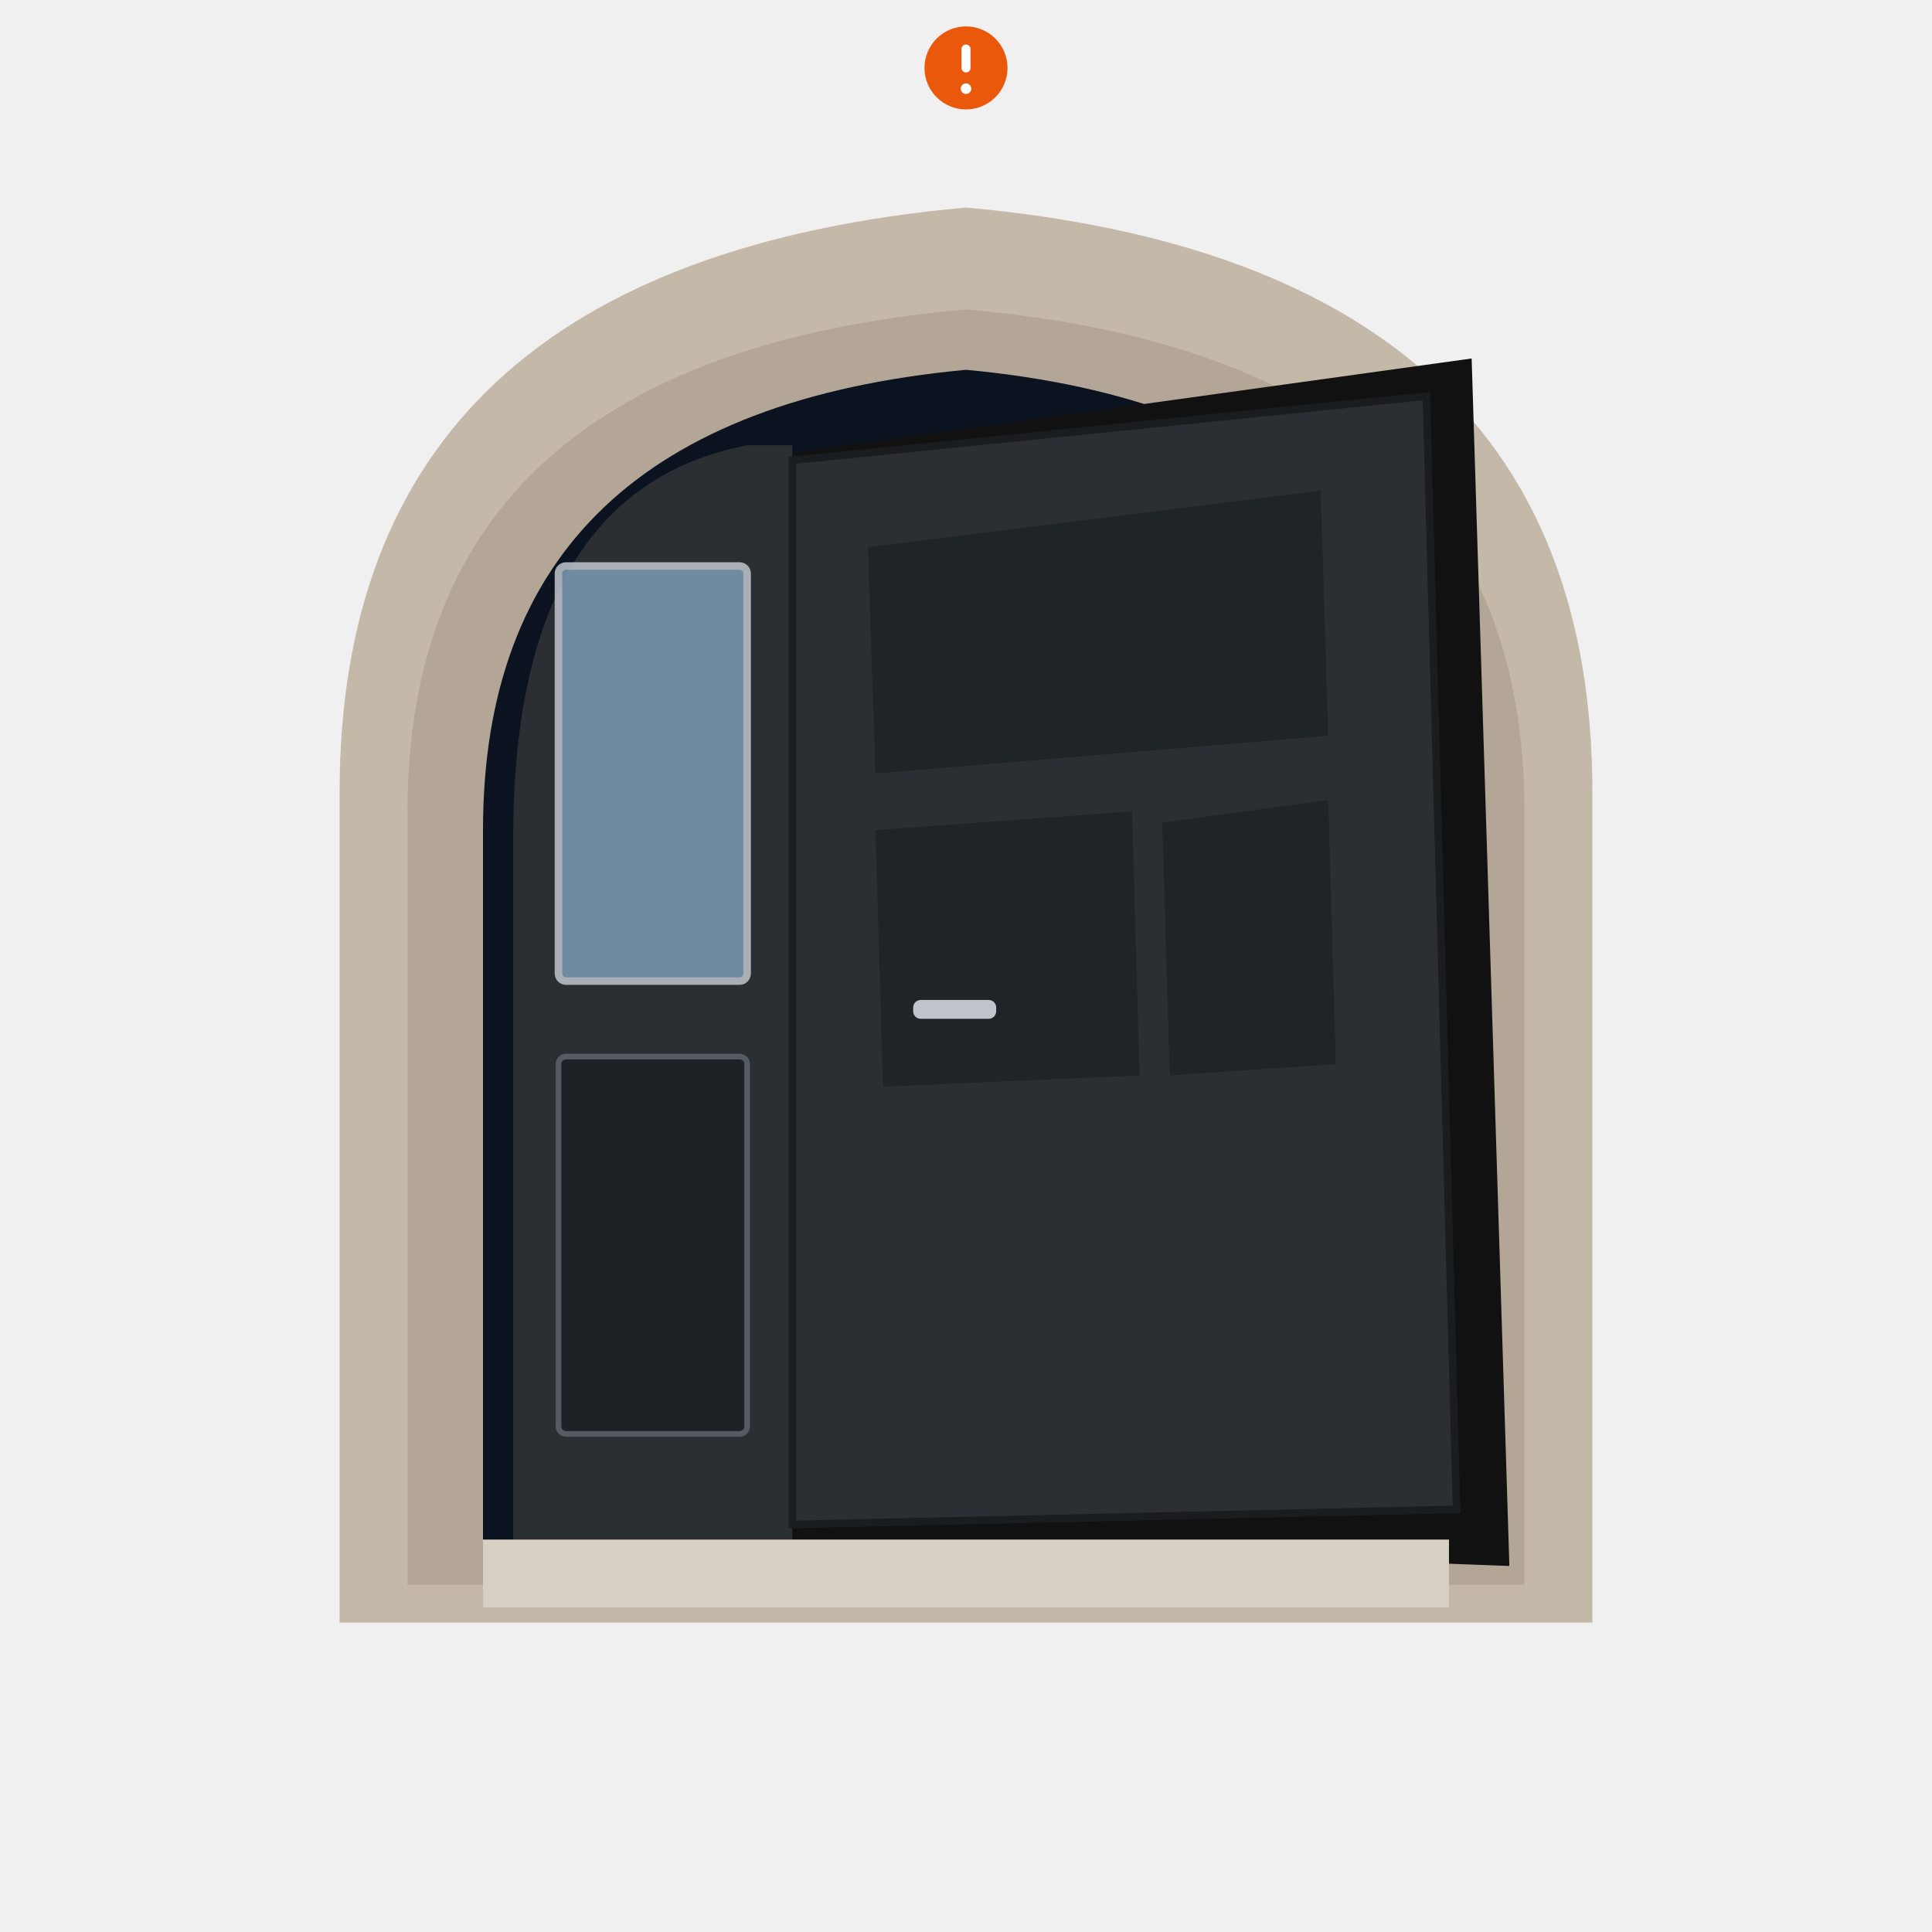
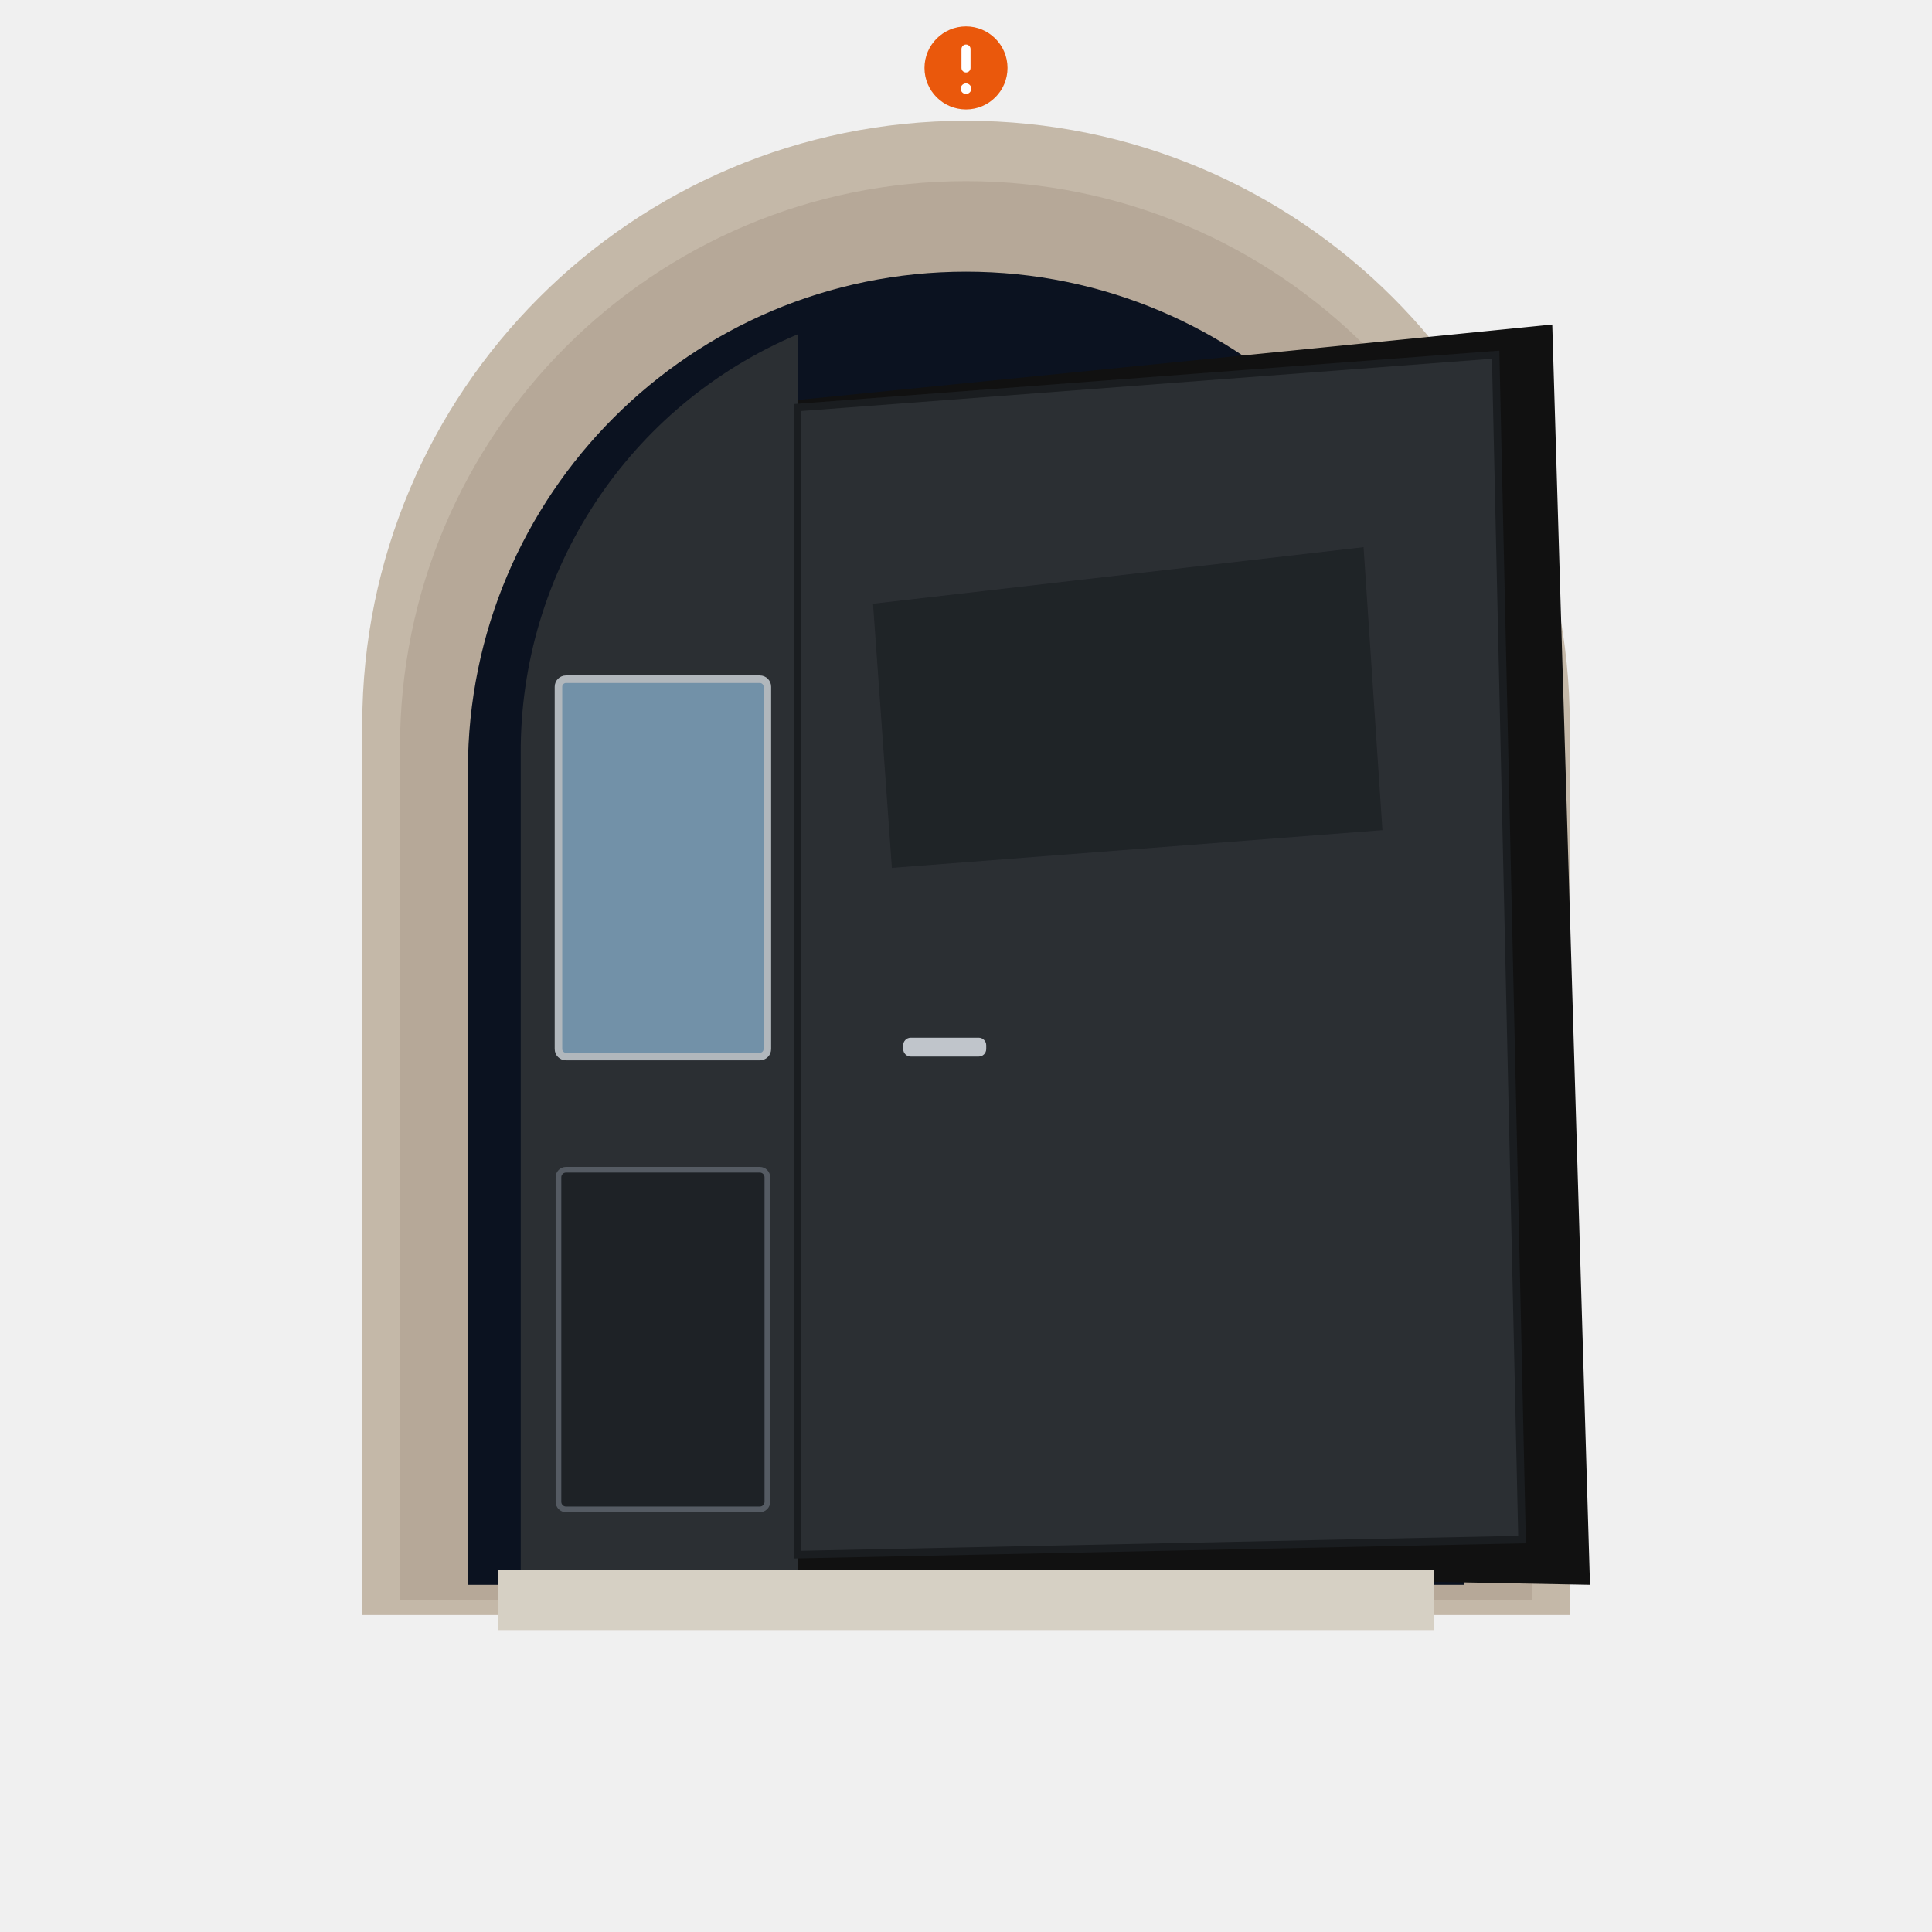
<svg xmlns="http://www.w3.org/2000/svg" viewBox="0 0 512 512" width="512" height="512">
-   <path d="M90,430 L90,210 Q90,70 256,55 Q422,70 422,210 L422,430 Z" fill="#c4b8a8" />
-   <path d="M108,420 L108,215 Q108,95 256,82 Q404,95 404,215 L404,420 Z" fill="#a89888" opacity="0.55" />
-   <path d="M128,412 L128,220 Q128,110 256,98 Q384,110 384,220 L384,412 Z" fill="#0b1220" />
-   <path d="M136,408 L136,222 Q136,130 198,118 L210,118 L210,408 Z" fill="#2b2f33" />
-   <rect x="148" y="150" width="50" height="110" rx="2" fill="#7a9bb5" stroke="#c0c5cb" stroke-width="2" opacity="0.85" />
-   <rect x="148" y="280" width="50" height="100" rx="2" fill="#1e2226" stroke="#555b63" stroke-width="1.5" />
-   <polygon points="210,120 390,95 400,415 210,408" fill="#111" />
-   <polygon points="210,122 378,105 386,400 210,404" fill="#2b2f33" stroke="#1a1d20" stroke-width="2" />
-   <polygon points="230,145 350,130 352,195 232,205" fill="#1e2226" opacity="0.9" />
-   <polygon points="232,220 300,215 302,285 234,288" fill="#1e2226" opacity="0.85" />
-   <polygon points="308,218 352,212 354,282 310,285" fill="#1e2226" opacity="0.85" />
-   <rect x="128" y="408" width="256" height="18" fill="#d6d0c4" />
-   <rect x="242" y="265" width="22" height="5" rx="2" fill="#c0c5cb" />
+   <path d="M96.0,428 L96.0,192.0 A160.0,160.0 0 0 1 416.0,192.0 L416.0,428 Z" fill="#c4b8a8" />
+   <path d="M106.0,424 L106.0,198.0 A150.0,150.0 0 0 1 406.0,198.0 L406.0,424 Z" fill="#a89888" opacity="0.5" />
+   <path d="M124.0,420 L124.0,204.0 A132.0,132.0 0 0 1 388.0,204.0 L388.0,420 Z" fill="#0b1220" />
+   <path d="M138.0,416 L138.0,200 A120.0,120.0 0 0 1 211.36,88.612 L211.36,416 Z" fill="#2b2f33" />
+   <rect x="148.0" y="180" width="55.36" height="100" rx="2" fill="#7a9bb5" stroke="#c0c5cb" stroke-width="2" opacity="0.9" />
+   <rect x="148.0" y="310" width="55.36" height="90" rx="2" fill="#1e2226" stroke="#555b63" stroke-width="1.5" />
+   <polygon points="211.36,106.0 411.36,86.0 421.36,420 211.36,416" fill="#111" />
+   <polygon points="211.36,108.0 396.36,94.0 403.36,408 211.36,412" fill="#2b2f33" stroke="#1a1d20" stroke-width="2" />
+   <polygon points="231.36,160 361.36,145 366.36,220 236.36,230" fill="#1e2226" opacity="0.9" />
+   <rect x="132.0" y="416" width="248.0" height="16" fill="#d6d0c4" />
+   <rect x="239.36" y="275" width="22" height="5" rx="2" fill="#c0c5cb" />
  <g transform="translate(256,18)">
    <circle r="11" fill="#ea580c" />
    <path d="M0-5v5" fill="none" stroke="#fff" stroke-width="2.4" stroke-linecap="round" />
    <circle cy="5.5" r="1.4" fill="#fff" />
  </g>
</svg>
